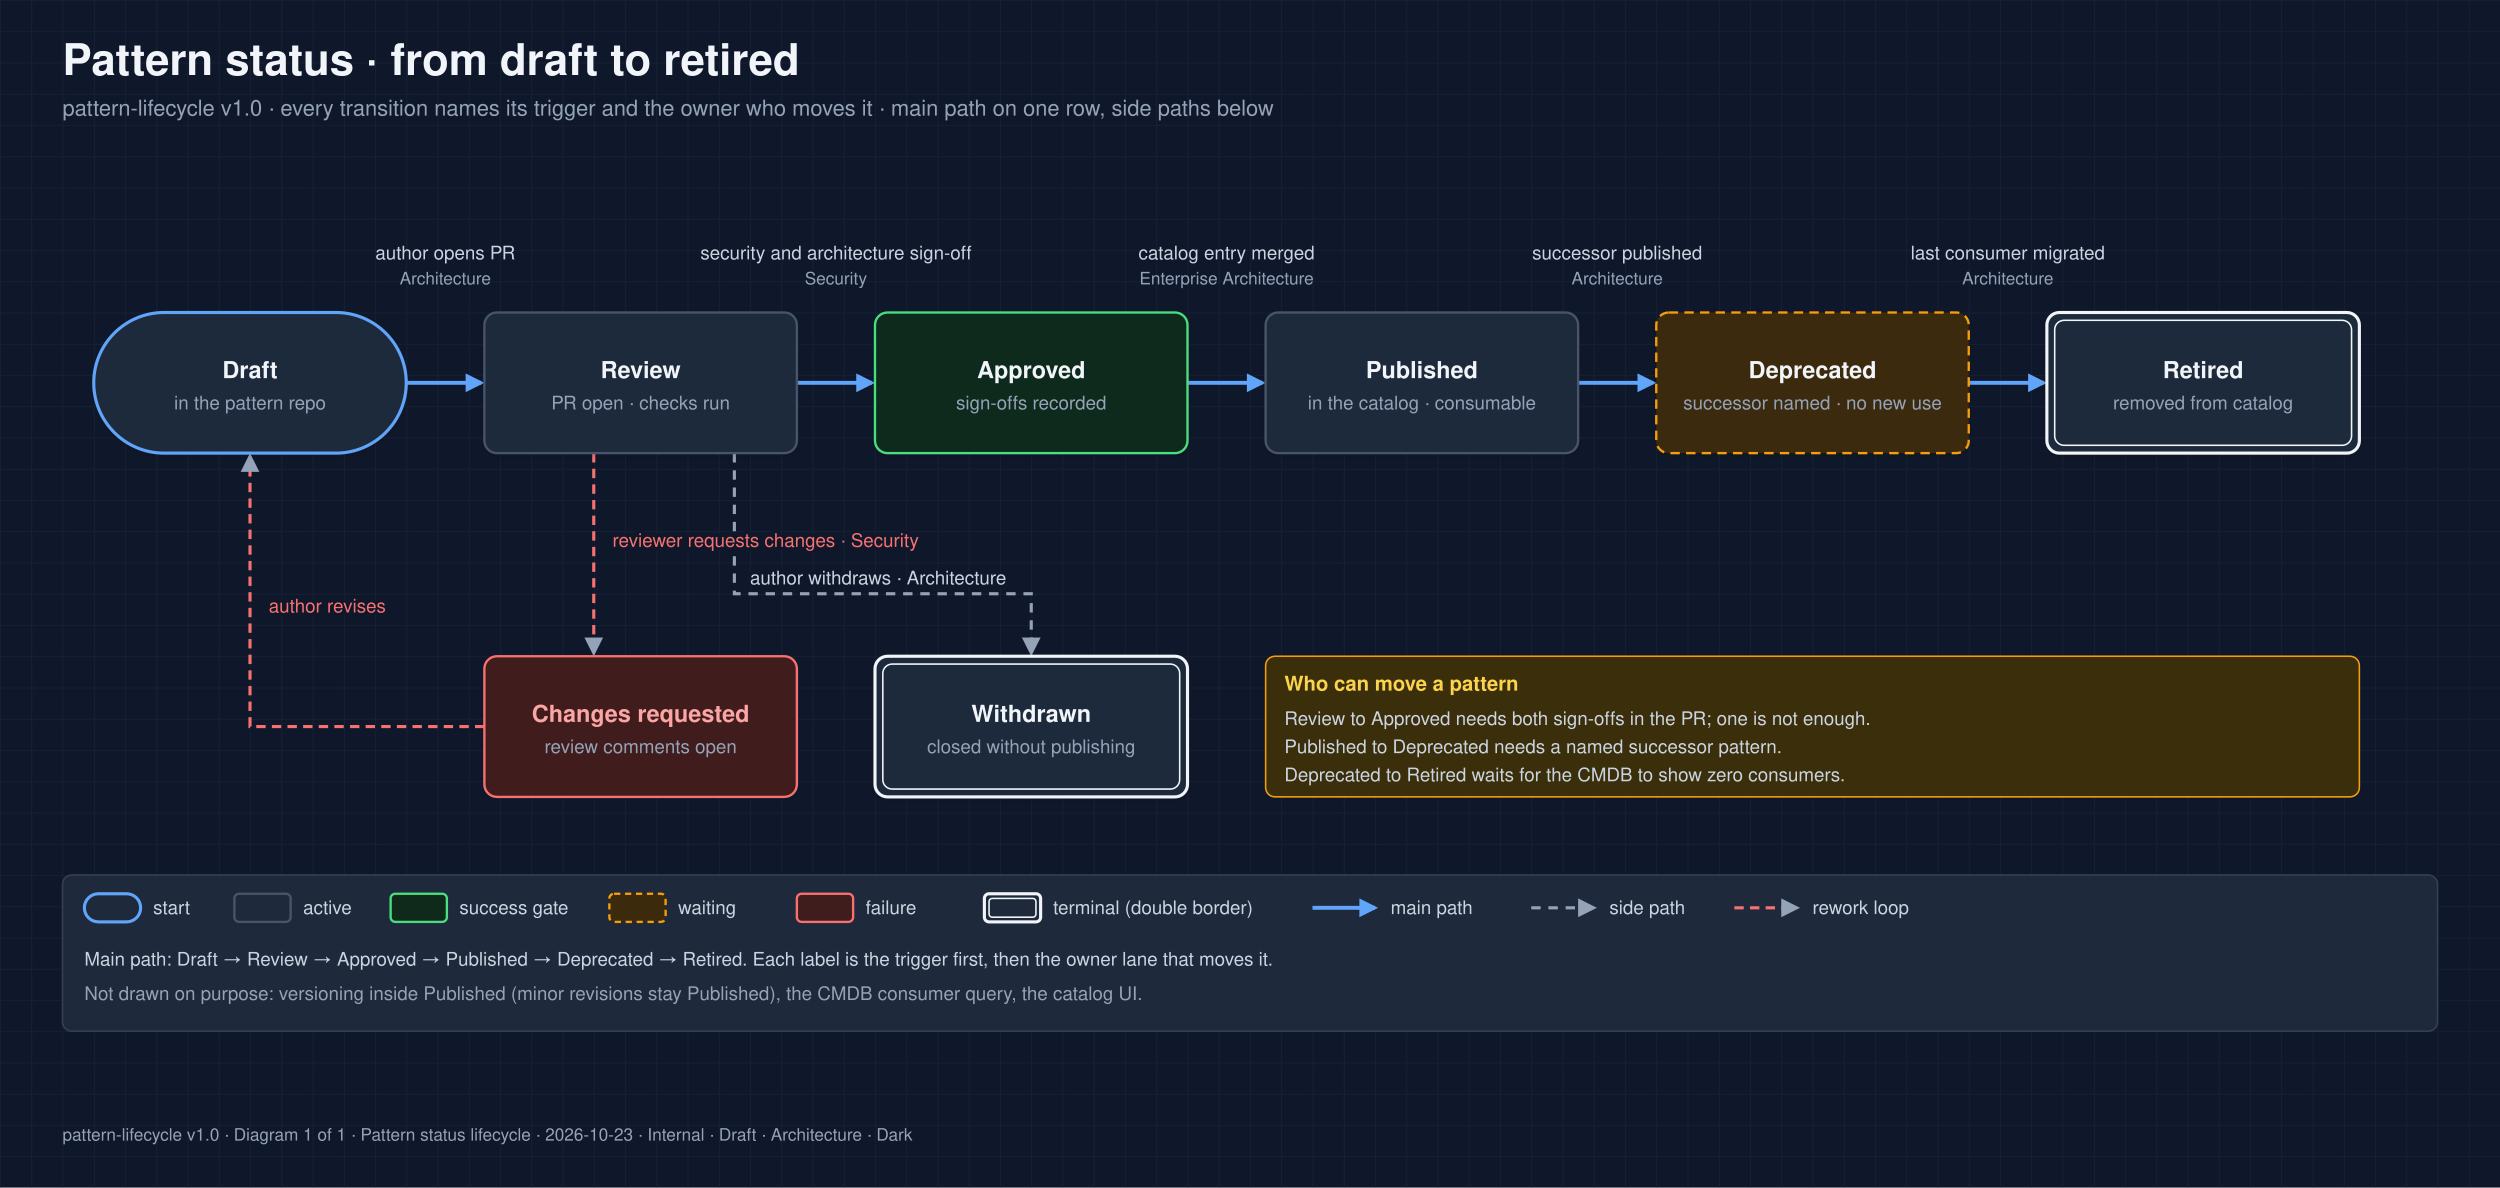
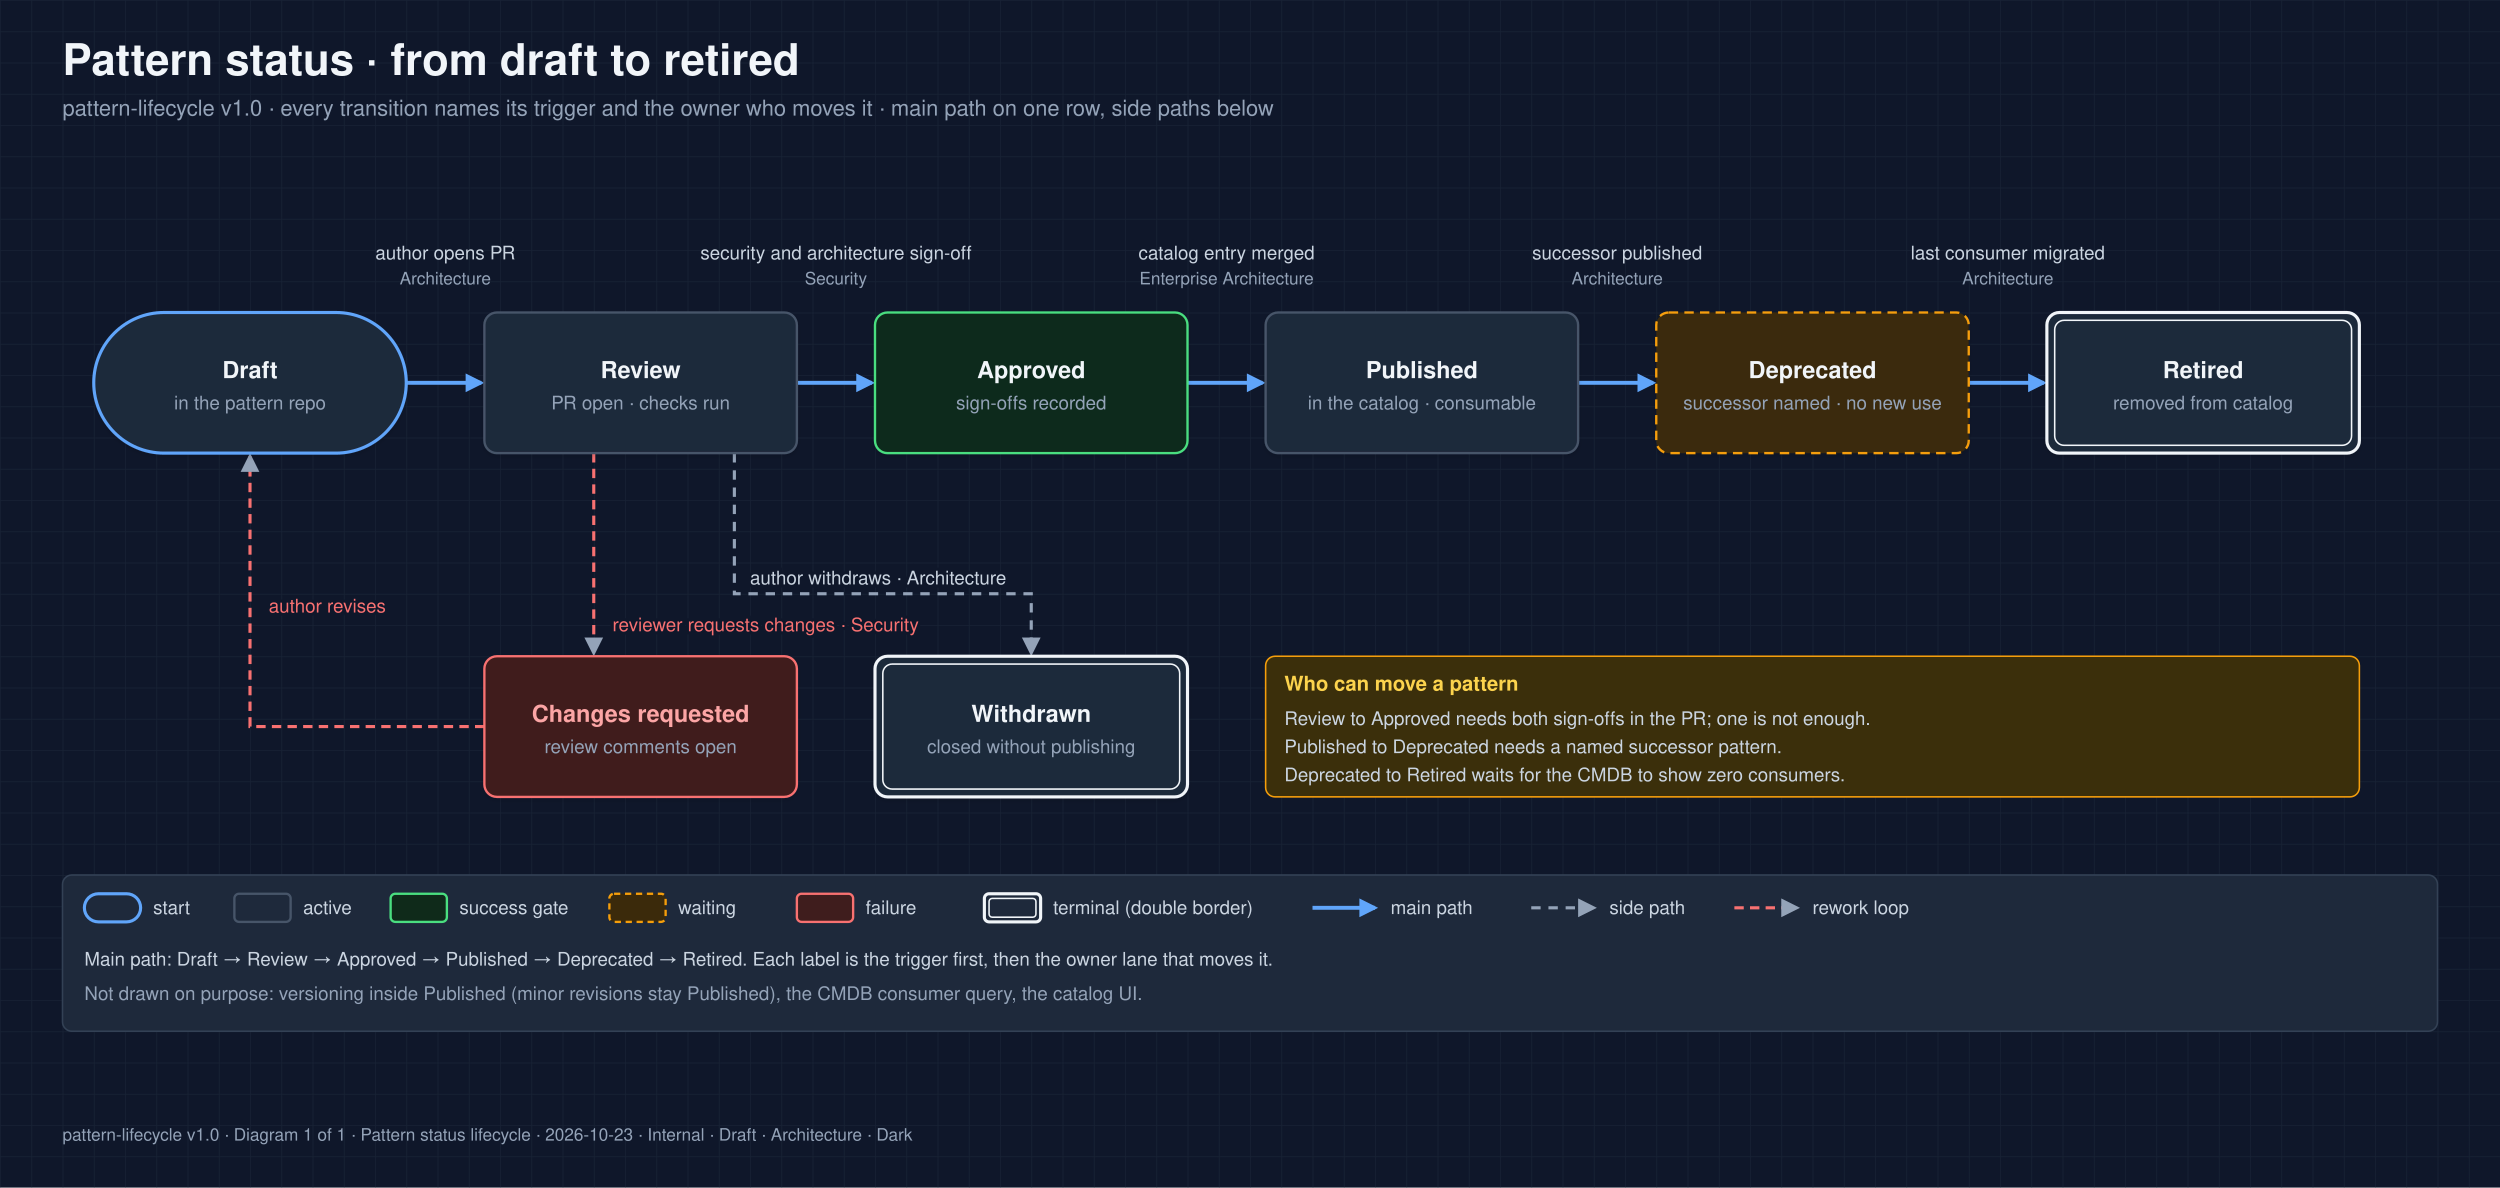
<svg xmlns="http://www.w3.org/2000/svg" width="1600" height="760" viewBox="0 0 1600 760" font-family="Segoe UI, Helvetica, Arial, sans-serif" data-plan="plan.json" data-theme="dark">
  <defs>
    <marker id="ab" markerWidth="12" markerHeight="12" refX="10" refY="6" orient="auto" markerUnits="userSpaceOnUse">
      <path d="M0,0 L12,6 L0,12 z" fill="#0F4C81" />
    </marker>
    <marker id="ao" markerWidth="12" markerHeight="12" refX="10" refY="6" orient="auto" markerUnits="userSpaceOnUse">
      <path d="M0,0 L12,6 L0,12 z" fill="#D97706" />
    </marker>
    <marker id="ag" markerWidth="12" markerHeight="12" refX="10" refY="6" orient="auto" markerUnits="userSpaceOnUse">
      <path d="M0,0 L12,6 L0,12 z" fill="#6B7280" />
    </marker>
    <marker id="agb" markerWidth="12" markerHeight="12" refX="2" refY="6" orient="auto" markerUnits="userSpaceOnUse">
      <path d="M12,0 L0,6 L12,12 z" fill="#6B7280" />
    </marker>
    <filter id="sh" x="-5%" y="-5%" width="110%" height="120%">
      <feDropShadow dx="0" dy="1.5" stdDeviation="1.5" flood-color="#000" flood-opacity="0.12" />
    </filter>
    <linearGradient id="az" x1="0" y1="0" x2="0" y2="1">
      <stop offset="0" stop-color="#3B9CE6" />
      <stop offset="1" stop-color="#0F6CBD" />
    </linearGradient>
    <linearGradient id="az2" x1="0" y1="0" x2="0" y2="1">
      <stop offset="0" stop-color="#4FB3A9" />
      <stop offset="1" stop-color="#1E8A7E" />
    </linearGradient>
    <linearGradient id="or" x1="0" y1="0" x2="0" y2="1">
      <stop offset="0" stop-color="#F6A623" />
      <stop offset="1" stop-color="#D97706" />
    </linearGradient>
    <linearGradient id="gy" x1="0" y1="0" x2="0" y2="1">
      <stop offset="0" stop-color="#9CA3AF" />
      <stop offset="1" stop-color="#6B7280" />
    </linearGradient>
    <linearGradient id="pu" x1="0" y1="0" x2="0" y2="1">
      <stop offset="0" stop-color="#9F7AEA" />
      <stop offset="1" stop-color="#6D44C9" />
    </linearGradient>
    <symbol id="i-user" viewBox="0 0 44 44">
      <circle cx="22" cy="14" r="9" fill="url(#az)" />
      <path d="M5 42 C5 29 39 29 39 42 Z" fill="url(#az)" />
    </symbol>
    <symbol id="i-edge" viewBox="0 0 44 44">
      <path d="M12 34 a8 8 0 0 1 -1 -16 a10 10 0 0 1 19 -4 a8 8 0 0 1 6 14 a6 6 0 0 1 -2 6 Z" fill="url(#or)" />
      <path d="M14 30 h16" stroke="#FFF" stroke-width="3" stroke-linecap="round" />
    </symbol>
    <symbol id="i-apim" viewBox="0 0 44 44">
      <path d="M22 3 L39 12.5 V31.5 L22 41 L5 31.5 V12.5 Z" fill="url(#az)" />
      <text x="22" y="26" font-size="11" font-weight="700" fill="#FFF" text-anchor="middle" font-family="Helvetica">API</text>
    </symbol>
    <symbol id="i-app" viewBox="0 0 44 44">
      <rect x="4" y="7" width="36" height="30" rx="4" fill="url(#az)" />
      <rect x="4" y="7" width="36" height="8" rx="4" fill="#0A4F8F" />
      <circle cx="9" cy="11" r="1.6" fill="#FFF" />
      <circle cx="14" cy="11" r="1.6" fill="#FFF" />
      <circle cx="22" cy="26" r="7" fill="none" stroke="#FFF" stroke-width="2" />
      <path d="M15 26 h14 M22 19 v14 M17 22 q5 3 10 0 M17 30 q5 -3 10 0" stroke="#FFF" stroke-width="1.5" fill="none" />
    </symbol>
    <symbol id="i-func" viewBox="0 0 44 44">
      <rect x="4" y="4" width="36" height="36" rx="6" fill="url(#or)" />
      <path d="M25 7 L13 25 h9 l-3 12 L32 19 h-9 Z" fill="#FFF" />
    </symbol>
    <symbol id="i-cosmos" viewBox="0 0 44 44">
      <circle cx="22" cy="22" r="13" fill="url(#az)" />
      <ellipse cx="22" cy="22" rx="20" ry="7" fill="none" stroke="#0A4F8F" stroke-width="2.5" transform="rotate(-25 22 22)" />
      <circle cx="34" cy="12" r="3" fill="#F6A623" />
    </symbol>
    <symbol id="i-search" viewBox="0 0 44 44">
      <circle cx="18" cy="18" r="12" fill="url(#az)" />
      <circle cx="18" cy="18" r="6" fill="none" stroke="#FFF" stroke-width="2.5" />
      <path d="M27 27 L39 39" stroke="#0A4F8F" stroke-width="6" stroke-linecap="round" />
    </symbol>
    <symbol id="i-openai" viewBox="0 0 44 44">
      <rect x="4" y="4" width="36" height="36" rx="8" fill="url(#az2)" />
      <path d="M22 9 L25 19 L35 22 L25 25 L22 35 L19 25 L9 22 L19 19 Z" fill="#FFF" />
      <circle cx="32" cy="12" r="2.5" fill="#FFF" />
    </symbol>
    <symbol id="i-doc" viewBox="0 0 44 44">
      <path d="M10 4 h16 l10 10 v26 h-26 Z" fill="url(#az2)" />
      <path d="M26 4 v10 h10" fill="#1E8A7E" />
      <path d="M15 20 h14 M15 26 h14 M15 32 h9" stroke="#FFF" stroke-width="2.2" stroke-linecap="round" />
    </symbol>
    <symbol id="i-speech" viewBox="0 0 44 44">
      <rect x="15" y="5" width="14" height="22" rx="7" fill="url(#az2)" />
      <path d="M10 20 a12 12 0 0 0 24 0" fill="none" stroke="#1E8A7E" stroke-width="3" />
      <path d="M22 32 v7 M15 39 h14" stroke="#1E8A7E" stroke-width="3" stroke-linecap="round" />
    </symbol>
    <symbol id="i-kv" viewBox="0 0 44 44">
      <circle cx="16" cy="16" r="11" fill="url(#or)" />
      <circle cx="16" cy="16" r="4" fill="#FFF" />
      <path d="M24 24 L38 38 M31 31 l4 -4 M35 35 l4 -4" stroke="#D97706" stroke-width="5" stroke-linecap="round" />
    </symbol>
    <symbol id="i-storage" viewBox="0 0 44 44">
      <rect x="5" y="8" width="34" height="9" rx="2" fill="url(#az)" />
      <rect x="5" y="19" width="34" height="9" rx="2" fill="url(#az)" />
      <rect x="5" y="30" width="34" height="9" rx="2" fill="url(#az)" />
      <circle cx="33" cy="12.5" r="1.8" fill="#FFF" />
      <circle cx="33" cy="23.5" r="1.8" fill="#FFF" />
      <circle cx="33" cy="34.5" r="1.8" fill="#FFF" />
    </symbol>
    <symbol id="i-ai" viewBox="0 0 44 44">
      <circle cx="22" cy="22" r="18" fill="url(#pu)" />
      <path d="M8 24 h7 l4 -9 l6 16 l4 -10 l3 3 h4" fill="none" stroke="#FFF" stroke-width="2.5" stroke-linejoin="round" />
    </symbol>
    <symbol id="i-law" viewBox="0 0 44 44">
      <rect x="4" y="4" width="36" height="36" rx="6" fill="url(#az)" />
      <rect x="10" y="24" width="6" height="11" fill="#FFF" />
      <rect x="19" y="16" width="6" height="19" fill="#FFF" />
      <rect x="28" y="10" width="6" height="25" fill="#FFF" />
    </symbol>
    <symbol id="i-eh" viewBox="0 0 44 44">
      <rect x="4" y="4" width="36" height="36" rx="6" fill="url(#az)" />
      <path d="M9 14 h12 l6 8 l-6 8 h-12 Z" fill="#FFF" />
      <path d="M23 14 h5 l6 8 l-6 8 h-5 l6 -8 Z" fill="#CFE6F8" />
    </symbol>
    <symbol id="i-siem" viewBox="0 0 44 44">
      <rect x="4" y="4" width="36" height="36" rx="6" fill="url(#az2)" />
      <path d="M22 9 L33 13 V22 C33 29 28 33.5 22 36 C16 33.5 11 29 11 22 V13 Z" fill="none" stroke="#FFF" stroke-width="2.5" stroke-linejoin="round" />
      <circle cx="20" cy="21" r="4.5" fill="none" stroke="#FFF" stroke-width="2.5" />
      <path d="M23.5 24.5 L28 29" stroke="#FFF" stroke-width="2.5" stroke-linecap="round" />
    </symbol>
    <symbol id="i-policy" viewBox="0 0 44 44">
      <path d="M22 3 L38 9 V22 C38 32 30 38 22 41 C14 38 6 32 6 22 V9 Z" fill="url(#az)" />
      <path d="M14 22 l6 6 l11 -12" fill="none" stroke="#FFF" stroke-width="3.5" stroke-linecap="round" stroke-linejoin="round" />
    </symbol>
    <symbol id="i-cmdb" viewBox="0 0 44 44">
      <ellipse cx="22" cy="10" rx="15" ry="6" fill="#0A4F8F" />
      <path d="M7 10 v24 a15 6 0 0 0 30 0 V10" fill="url(#az)" />
      <ellipse cx="22" cy="10" rx="15" ry="6" fill="#3B9CE6" />
    </symbol>
    <symbol id="i-idp" viewBox="0 0 44 44">
      <circle cx="22" cy="22" r="18" fill="url(#az)" />
      <circle cx="22" cy="22" r="9" fill="none" stroke="#FFF" stroke-width="3" />
      <circle cx="22" cy="22" r="3" fill="#FFF" />
    </symbol>
    <symbol id="i-nva" viewBox="0 0 44 44">
      <rect x="4" y="8" width="36" height="28" rx="3" fill="#B91C1C" />
      <path d="M4 17 h36 M4 26 h36 M16 8 v9 M28 17 v9 M16 26 v10" stroke="#FFF" stroke-width="2" />
    </symbol>
    <symbol id="i-dns" viewBox="0 0 44 44">
      <circle cx="22" cy="22" r="18" fill="url(#az)" />
      <ellipse cx="22" cy="22" rx="8" ry="18" fill="none" stroke="#FFF" stroke-width="2" />
      <path d="M4 22 h36 M7 13 h30 M7 31 h30" stroke="#FFF" stroke-width="2" />
    </symbol>
    <symbol id="i-pe" viewBox="0 0 20 20">
      <circle cx="10" cy="10" r="9" fill="#FFF" stroke="#0F6CBD" stroke-width="2.5" />
      <circle cx="10" cy="10" r="3.5" fill="#0F6CBD" />
    </symbol>
    <pattern id="grid" width="20" height="20" patternUnits="userSpaceOnUse">
      <path d="M20 0 H0 V20" fill="none" stroke="#E9ECF0" stroke-width="1" />
    </pattern>
    <symbol id="i-dns-lb" viewBox="0 0 44 44">
      <circle cx="22" cy="22" r="18" fill="url(#or)" />
      <circle cx="22" cy="11" r="3.5" fill="#FFF" />
      <path d="M22 14.5 V21 M11 21 H33 M11 21 V28 M22 21 V28 M33 21 V28" fill="none" stroke="#FFF" stroke-width="2.5" stroke-linecap="round" />
      <circle cx="11" cy="31" r="3" fill="#FFF" />
      <circle cx="22" cy="31" r="3" fill="#FFF" />
      <circle cx="33" cy="31" r="3" fill="#FFF" />
    </symbol>
    <symbol id="i-switch" viewBox="0 0 44 44">
      <rect x="4" y="12" width="36" height="20" rx="3" fill="#1BA0D7" />
      <path d="M11 22h8M11 19l3 3-3 3M33 22h-8M33 19l-3 3 3 3" stroke="#fff" stroke-width="2" fill="none" stroke-linecap="round" />
    </symbol>
    <symbol id="i-router" viewBox="0 0 44 44">
      <circle cx="22" cy="22" r="18" fill="#1BA0D7" />
      <path d="M12 18h20M28 14l4 4-4 4M32 26H12M16 22l-4 4 4 4" stroke="#fff" stroke-width="2.2" fill="none" stroke-linecap="round" />
    </symbol>
    <symbol id="i-firewall" viewBox="0 0 44 44">
      <rect x="4" y="8" width="36" height="28" rx="3" fill="#C0392B" />
      <path d="M4 17h36M4 27h36M16 8v9M28 8v9M10 17v10M22 17v10M34 17v10M16 27v9M28 27v9" stroke="#fff" stroke-width="2" />
    </symbol>
    <symbol id="i-lb" viewBox="0 0 44 44">
      <rect x="14" y="4" width="16" height="12" rx="2" fill="url(#az)" />
      <rect x="3" y="28" width="12" height="12" rx="2" fill="url(#az)" />
      <rect x="16" y="28" width="12" height="12" rx="2" fill="url(#az)" />
      <rect x="29" y="28" width="12" height="12" rx="2" fill="url(#az)" />
      <path d="M22 16v6M22 22H9v6M22 22v6M22 22h13v6" stroke="#0F4C81" stroke-width="2" fill="none" />
    </symbol>
    <symbol id="i-aks" viewBox="0 0 44 44">
      <path d="M22 3l17 10v18L22 41 5 31V13z" fill="url(#az)" />
      <path d="M22 12l9 5v10l-9 5-9-5V17z" fill="#fff" opacity="0.9" />
      <circle cx="22" cy="22" r="3" fill="#0F6CBD" />
    </symbol>
    <symbol id="i-vm" viewBox="0 0 44 44">
      <rect x="4" y="7" width="36" height="24" rx="3" fill="url(#az)" />
      <rect x="8" y="11" width="28" height="16" fill="#fff" opacity="0.9" />
      <rect x="15" y="33" width="14" height="4" fill="#0F6CBD" />
      <rect x="10" y="37" width="24" height="3" fill="#0F6CBD" />
    </symbol>
    <symbol id="i-sql" viewBox="0 0 44 44">
      <ellipse cx="22" cy="10" rx="15" ry="6" fill="url(#az)" />
      <path d="M7 10v22c0 3.3 6.7 6 15 6s15-2.7 15-6V10" fill="url(#az)" />
      <ellipse cx="22" cy="10" rx="15" ry="6" fill="#fff" opacity="0.35" />
      <path d="M7 21c0 3.3 6.7 6 15 6s15-2.7 15-6" stroke="#fff" stroke-width="1.5" fill="none" opacity="0.8" />
    </symbol>
    <symbol id="i-sb" viewBox="0 0 44 44">
      <rect x="4" y="16" width="36" height="12" rx="3" fill="url(#az)" />
      <rect x="8" y="19" width="6" height="6" fill="#fff" />
      <rect x="16" y="19" width="6" height="6" fill="#fff" />
      <rect x="24" y="19" width="6" height="6" fill="#fff" />
      <path d="M33 22h4M35 20l2 2-2 2" stroke="#fff" stroke-width="2" fill="none" />
    </symbol>
    <symbol id="i-redis" viewBox="0 0 44 44">
      <path d="M22 6l16 8-16 8L6 14z" fill="#D82C20" />
      <path d="M6 22l16 8 16-8v6L22 36 6 28z" fill="#A41E11" />
    </symbol>
    <symbol id="i-datacenter" viewBox="0 0 44 44">
      <rect x="6" y="4" width="32" height="36" rx="2" fill="url(#gy)" />
      <rect x="10" y="8" width="24" height="7" fill="#fff" opacity="0.85" />
      <rect x="10" y="18" width="24" height="7" fill="#fff" opacity="0.85" />
      <rect x="10" y="28" width="24" height="7" fill="#fff" opacity="0.85" />
      <circle cx="31" cy="11.5" r="1.5" fill="#16A34A" />
      <circle cx="31" cy="21.5" r="1.5" fill="#16A34A" />
      <circle cx="31" cy="31.5" r="1.5" fill="#16A34A" />
    </symbol>
    <symbol id="i-cloud" viewBox="0 0 44 44">
      <path d="M12 34a8 8 0 0 1-1-15.9A11 11 0 0 1 32 15a7.5 7.5 0 0 1 2 14.8V34z" fill="url(#az)" />
    </symbol>
    <symbol id="i-repo" viewBox="0 0 44 44">
      <rect x="6" y="5" width="32" height="34" rx="4" fill="#24292F" />
      <path d="M14 13h16M14 20h16M14 27h10" stroke="#fff" stroke-width="2.5" stroke-linecap="round" />
    </symbol>
    <symbol id="i-pipeline" viewBox="0 0 44 44">
      <circle cx="9" cy="22" r="5" fill="url(#az)" />
      <circle cx="22" cy="22" r="5" fill="url(#az)" />
      <circle cx="35" cy="22" r="5" fill="url(#az)" />
      <path d="M14 22h3M27 22h3" stroke="#0F4C81" stroke-width="2.5" />
    </symbol>
    <symbol id="i-pim" viewBox="0 0 44 44">
      <circle cx="22" cy="13" r="8" fill="url(#or)" />
      <path d="M6 40c0-11 32-11 32 0z" fill="url(#or)" />
      <circle cx="33" cy="32" r="8" fill="#fff" />
      <path d="M33 27v5l3 2" stroke="#D97706" stroke-width="2" fill="none" stroke-linecap="round" />
    </symbol>
    <symbol id="i-monitor" viewBox="0 0 44 44">
      <rect x="4" y="7" width="36" height="24" rx="3" fill="url(#az2)" />
      <polyline points="9,24 15,17 20,21 27,12 35,19" stroke="#fff" stroke-width="2.5" fill="none" stroke-linejoin="round" />
      <rect x="17" y="33" width="10" height="4" fill="#1E8A7E" />
    </symbol>
    <symbol id="i-ticket" viewBox="0 0 44 44">
      <rect x="5" y="10" width="34" height="24" rx="3" fill="url(#gy)" />
      <circle cx="5" cy="22" r="4" fill="#fff" />
      <circle cx="39" cy="22" r="4" fill="#fff" />
      <path d="M14 18h16M14 26h10" stroke="#fff" stroke-width="2.5" stroke-linecap="round" />
    </symbol>
    <symbol id="i-gate" viewBox="0 0 44 44">
      <path d="M22 4l16 18-16 18L6 22z" fill="url(#or)" />
      <path d="M15 22h14M24 17l5 5-5 5" stroke="#fff" stroke-width="2.5" fill="none" stroke-linecap="round" />
    </symbol>
    <marker id="ab-d" markerWidth="12" markerHeight="12" refX="10" refY="6" orient="auto" markerUnits="userSpaceOnUse">
      <path d="M0,0 L12,6 L0,12 z" fill="#60A5FA" />
    </marker>
    <marker id="ao-d" markerWidth="12" markerHeight="12" refX="10" refY="6" orient="auto" markerUnits="userSpaceOnUse">
      <path d="M0,0 L12,6 L0,12 z" fill="#F59E0B" />
    </marker>
    <marker id="ag-d" markerWidth="12" markerHeight="12" refX="10" refY="6" orient="auto" markerUnits="userSpaceOnUse">
      <path d="M0,0 L12,6 L0,12 z" fill="#94A3B8" />
    </marker>
    <marker id="agb-d" markerWidth="12" markerHeight="12" refX="2" refY="6" orient="auto" markerUnits="userSpaceOnUse">
      <path d="M12,0 L0,6 L12,12 z" fill="#94A3B8" />
    </marker>
    <pattern id="grid-d" width="20" height="20" patternUnits="userSpaceOnUse">
      <path d="M20 0 H0 V20" fill="none" stroke="#1E293B" stroke-width="1" />
    </pattern>
  </defs>
  <rect width="100%" height="100%" fill="#0F172A" />
  <rect width="100%" height="100%" fill="url(#grid-d)" opacity="0.6" />
  <text x="40" y="48" font-size="28" font-weight="700" fill="#F1F5F9">Pattern status · from draft to retired</text>
  <text x="40" y="74" font-size="14" fill="#94A3B8">pattern-lifecycle v1.0 · every transition names its trigger and the owner who moves it · main path on one row, side paths below</text>
  <path id="t1" data-edge="t1" d="M260 245 H308" fill="none" stroke="#60A5FA" stroke-width="2.5" marker-end="url(#ab-d)" />
  <path id="t2" data-edge="t2" d="M510 245 H558" fill="none" stroke="#60A5FA" stroke-width="2.5" marker-end="url(#ab-d)" />
  <path id="t3" data-edge="t3" d="M760 245 H808" fill="none" stroke="#60A5FA" stroke-width="2.5" marker-end="url(#ab-d)" />
  <path id="t4" data-edge="t4" d="M1010 245 H1058" fill="none" stroke="#60A5FA" stroke-width="2.5" marker-end="url(#ab-d)" />
  <path id="t5" data-edge="t5" d="M1260 245 H1308" fill="none" stroke="#60A5FA" stroke-width="2.5" marker-end="url(#ab-d)" />
  <path id="t6" data-edge="t6" d="M380 290 V418" fill="none" stroke="#F87171" stroke-width="2" stroke-dasharray="6 4" marker-end="url(#ag-d)" />
  <path id="t7" data-edge="t7" d="M310 465 H160 V292" fill="none" stroke="#F87171" stroke-width="2" stroke-dasharray="6 4" marker-end="url(#ag-d)" />
  <path id="t8" data-edge="t8" d="M470 290 V380 H660 V418" fill="none" stroke="#94A3B8" stroke-width="2" stroke-dasharray="6 5" marker-end="url(#ag-d)" />
  <g id="n-draft" data-node="draft" transform="translate(60,200)">
    <rect width="200" height="90" rx="45" fill="#1E293B" stroke="#60A5FA" stroke-width="2" filter="url(#sh)" />
    <text x="100" y="42" text-anchor="middle" font-size="15" font-weight="600" fill="#F1F5F9">Draft</text>
    <text x="100" y="62" text-anchor="middle" font-size="12" fill="#94A3B8">in the pattern repo</text>
  </g>
  <g id="n-review" data-node="review" transform="translate(310,200)">
    <rect width="200" height="90" rx="8" fill="#1E293B" stroke="#475569" stroke-width="1.5" filter="url(#sh)" />
    <text x="100" y="42" text-anchor="middle" font-size="15" font-weight="600" fill="#F1F5F9">Review</text>
    <text x="100" y="62" text-anchor="middle" font-size="12" fill="#94A3B8">PR open · checks run</text>
  </g>
  <g id="n-approved" data-node="approved" transform="translate(560,200)">
    <rect width="200" height="90" rx="8" fill="#0F2A1A" stroke="#4ADE80" stroke-width="1.5" filter="url(#sh)" />
    <text x="100" y="42" text-anchor="middle" font-size="15" font-weight="600" fill="#F1F5F9">Approved</text>
    <text x="100" y="62" text-anchor="middle" font-size="12" fill="#94A3B8">sign-offs recorded</text>
  </g>
  <g id="n-published" data-node="published" transform="translate(810,200)">
    <rect width="200" height="90" rx="8" fill="#1E293B" stroke="#475569" stroke-width="1.5" filter="url(#sh)" />
    <text x="100" y="42" text-anchor="middle" font-size="15" font-weight="600" fill="#F1F5F9">Published</text>
    <text x="100" y="62" text-anchor="middle" font-size="12" fill="#94A3B8">in the catalog · consumable</text>
  </g>
  <g id="n-deprecated" data-node="deprecated" transform="translate(1060,200)">
    <rect width="200" height="90" rx="8" fill="#3B2A0B" stroke="#F59E0B" stroke-width="1.5" stroke-dasharray="6 4" filter="url(#sh)" />
    <text x="100" y="42" text-anchor="middle" font-size="15" font-weight="600" fill="#F1F5F9">Deprecated</text>
    <text x="100" y="62" text-anchor="middle" font-size="12" fill="#94A3B8">successor named · no new use</text>
  </g>
  <g id="n-retired" data-node="retired" transform="translate(1310,200)">
    <rect width="200" height="90" rx="8" fill="#1E293B" stroke="#F1F5F9" stroke-width="2" filter="url(#sh)" />
    <rect x="5" y="5" width="190" height="80" rx="6" fill="none" stroke="#F1F5F9" stroke-width="1" />
    <text x="100" y="42" text-anchor="middle" font-size="15" font-weight="600" fill="#F1F5F9">Retired</text>
    <text x="100" y="62" text-anchor="middle" font-size="12" fill="#94A3B8">removed from catalog</text>
  </g>
  <g id="n-rework" data-node="rework" transform="translate(310,420)">
    <rect width="200" height="90" rx="8" fill="#3F1D1D" stroke="#F87171" stroke-width="1.5" filter="url(#sh)" />
    <text x="100" y="42" text-anchor="middle" font-size="15" font-weight="600" fill="#FCA5A5">Changes requested</text>
    <text x="100" y="62" text-anchor="middle" font-size="12" fill="#94A3B8">review comments open</text>
  </g>
  <g id="n-withdrawn" data-node="withdrawn" transform="translate(560,420)">
    <rect width="200" height="90" rx="8" fill="#1E293B" stroke="#F1F5F9" stroke-width="2" filter="url(#sh)" />
    <rect x="5" y="5" width="190" height="80" rx="6" fill="none" stroke="#F1F5F9" stroke-width="1" />
    <text x="100" y="42" text-anchor="middle" font-size="15" font-weight="600" fill="#F1F5F9">Withdrawn</text>
    <text x="100" y="62" text-anchor="middle" font-size="12" fill="#94A3B8">closed without publishing</text>
  </g>
  <text x="285" y="166" text-anchor="middle" font-size="12" fill="#CBD5E1">author opens PR</text>
  <text x="285" y="182" text-anchor="middle" font-size="11" fill="#94A3B8">Architecture</text>
  <text x="535" y="166" text-anchor="middle" font-size="12" fill="#CBD5E1">security and architecture sign-off</text>
  <text x="535" y="182" text-anchor="middle" font-size="11" fill="#94A3B8">Security</text>
  <text x="785" y="166" text-anchor="middle" font-size="12" fill="#CBD5E1">catalog entry merged</text>
  <text x="785" y="182" text-anchor="middle" font-size="11" fill="#94A3B8">Enterprise Architecture</text>
  <text x="1035" y="166" text-anchor="middle" font-size="12" fill="#CBD5E1">successor published</text>
  <text x="1035" y="182" text-anchor="middle" font-size="11" fill="#94A3B8">Architecture</text>
  <text x="1285" y="166" text-anchor="middle" font-size="12" fill="#CBD5E1">last consumer migrated</text>
  <text x="1285" y="182" text-anchor="middle" font-size="11" fill="#94A3B8">Architecture</text>
-   <text x="392" y="350" font-size="12" fill="#F87171" paint-order="stroke" stroke="#0F172A" stroke-width="4">reviewer requests changes · Security</text>
+   <text x="392" y="404" font-size="12" fill="#F87171" paint-order="stroke" stroke="#0F172A" stroke-width="4">reviewer requests changes · Security</text>
  <text x="172" y="392" font-size="12" fill="#F87171" paint-order="stroke" stroke="#0F172A" stroke-width="4">author revises</text>
  <text x="480" y="374" font-size="12" fill="#CBD5E1" paint-order="stroke" stroke="#0F172A" stroke-width="4">author withdraws · Architecture</text>
  <g id="note-gates" transform="translate(810,420)">
    <rect width="700" height="90" rx="6" fill="#3B2F0B" stroke="#F59E0B" stroke-width="1" />
    <text x="12" y="22" font-size="13" font-weight="600" fill="#FCD34D">Who can move a pattern</text>
    <text x="12" y="44" font-size="12" fill="#CBD5E1">Review to Approved needs both sign-offs in the PR; one is not enough.</text>
    <text x="12" y="62" font-size="12" fill="#CBD5E1">Published to Deprecated needs a named successor pattern.</text>
    <text x="12" y="80" font-size="12" fill="#CBD5E1">Deprecated to Retired waits for the CMDB to show zero consumers.</text>
  </g>
  <g id="legend" transform="translate(40,560)">
    <rect width="1520" height="100" rx="6" fill="#1E293B" stroke="#334155" />
    <rect x="14" y="12" width="36" height="18" rx="9" fill="#1E293B" stroke="#60A5FA" stroke-width="2" />
    <text x="58" y="25" font-size="12" fill="#CBD5E1">start</text>
    <rect x="110" y="12" width="36" height="18" rx="3" fill="#1E293B" stroke="#475569" stroke-width="1.5" />
    <text x="154" y="25" font-size="12" fill="#CBD5E1">active</text>
    <rect x="210" y="12" width="36" height="18" rx="3" fill="#0F2A1A" stroke="#4ADE80" stroke-width="1.5" />
    <text x="254" y="25" font-size="12" fill="#CBD5E1">success gate</text>
    <rect x="350" y="12" width="36" height="18" rx="3" fill="#3B2A0B" stroke="#F59E0B" stroke-width="1.5" stroke-dasharray="4 3" />
    <text x="394" y="25" font-size="12" fill="#CBD5E1">waiting</text>
    <rect x="470" y="12" width="36" height="18" rx="3" fill="#3F1D1D" stroke="#F87171" stroke-width="1.5" />
    <text x="514" y="25" font-size="12" fill="#CBD5E1">failure</text>
    <rect x="590" y="12" width="36" height="18" rx="3" fill="#1E293B" stroke="#F1F5F9" stroke-width="2" />
    <rect x="593" y="15" width="30" height="12" rx="2" fill="none" stroke="#F1F5F9" stroke-width="1" />
    <text x="634" y="25" font-size="12" fill="#CBD5E1">terminal (double border)</text>
    <line x1="800" y1="21" x2="840" y2="21" stroke="#60A5FA" stroke-width="2.5" marker-end="url(#ab-d)" />
    <text x="850" y="25" font-size="12" fill="#CBD5E1">main path</text>
    <line x1="940" y1="21" x2="980" y2="21" stroke="#94A3B8" stroke-width="2" stroke-dasharray="6 5" marker-end="url(#ag-d)" />
    <text x="990" y="25" font-size="12" fill="#CBD5E1">side path</text>
    <line x1="1070" y1="21" x2="1110" y2="21" stroke="#F87171" stroke-width="2" stroke-dasharray="6 4" marker-end="url(#ag-d)" />
    <text x="1120" y="25" font-size="12" fill="#CBD5E1">rework loop</text>
    <text x="14" y="58" font-size="12" fill="#CBD5E1">Main path: Draft → Review → Approved → Published → Deprecated → Retired. Each label is the trigger first, then the owner lane that moves it.</text>
    <text x="14" y="80" font-size="12" fill="#94A3B8">Not drawn on purpose: versioning inside Published (minor revisions stay Published), the CMDB consumer query, the catalog UI.</text>
  </g>
  <g id="meta" data-meta="true">
    <text x="40" y="730" font-size="11" fill="#94A3B8">pattern-lifecycle v1.0 · Diagram 1 of 1 · Pattern status lifecycle · 2026-10-23 · Internal · Draft · Architecture · Dark</text>
  </g>
</svg>
